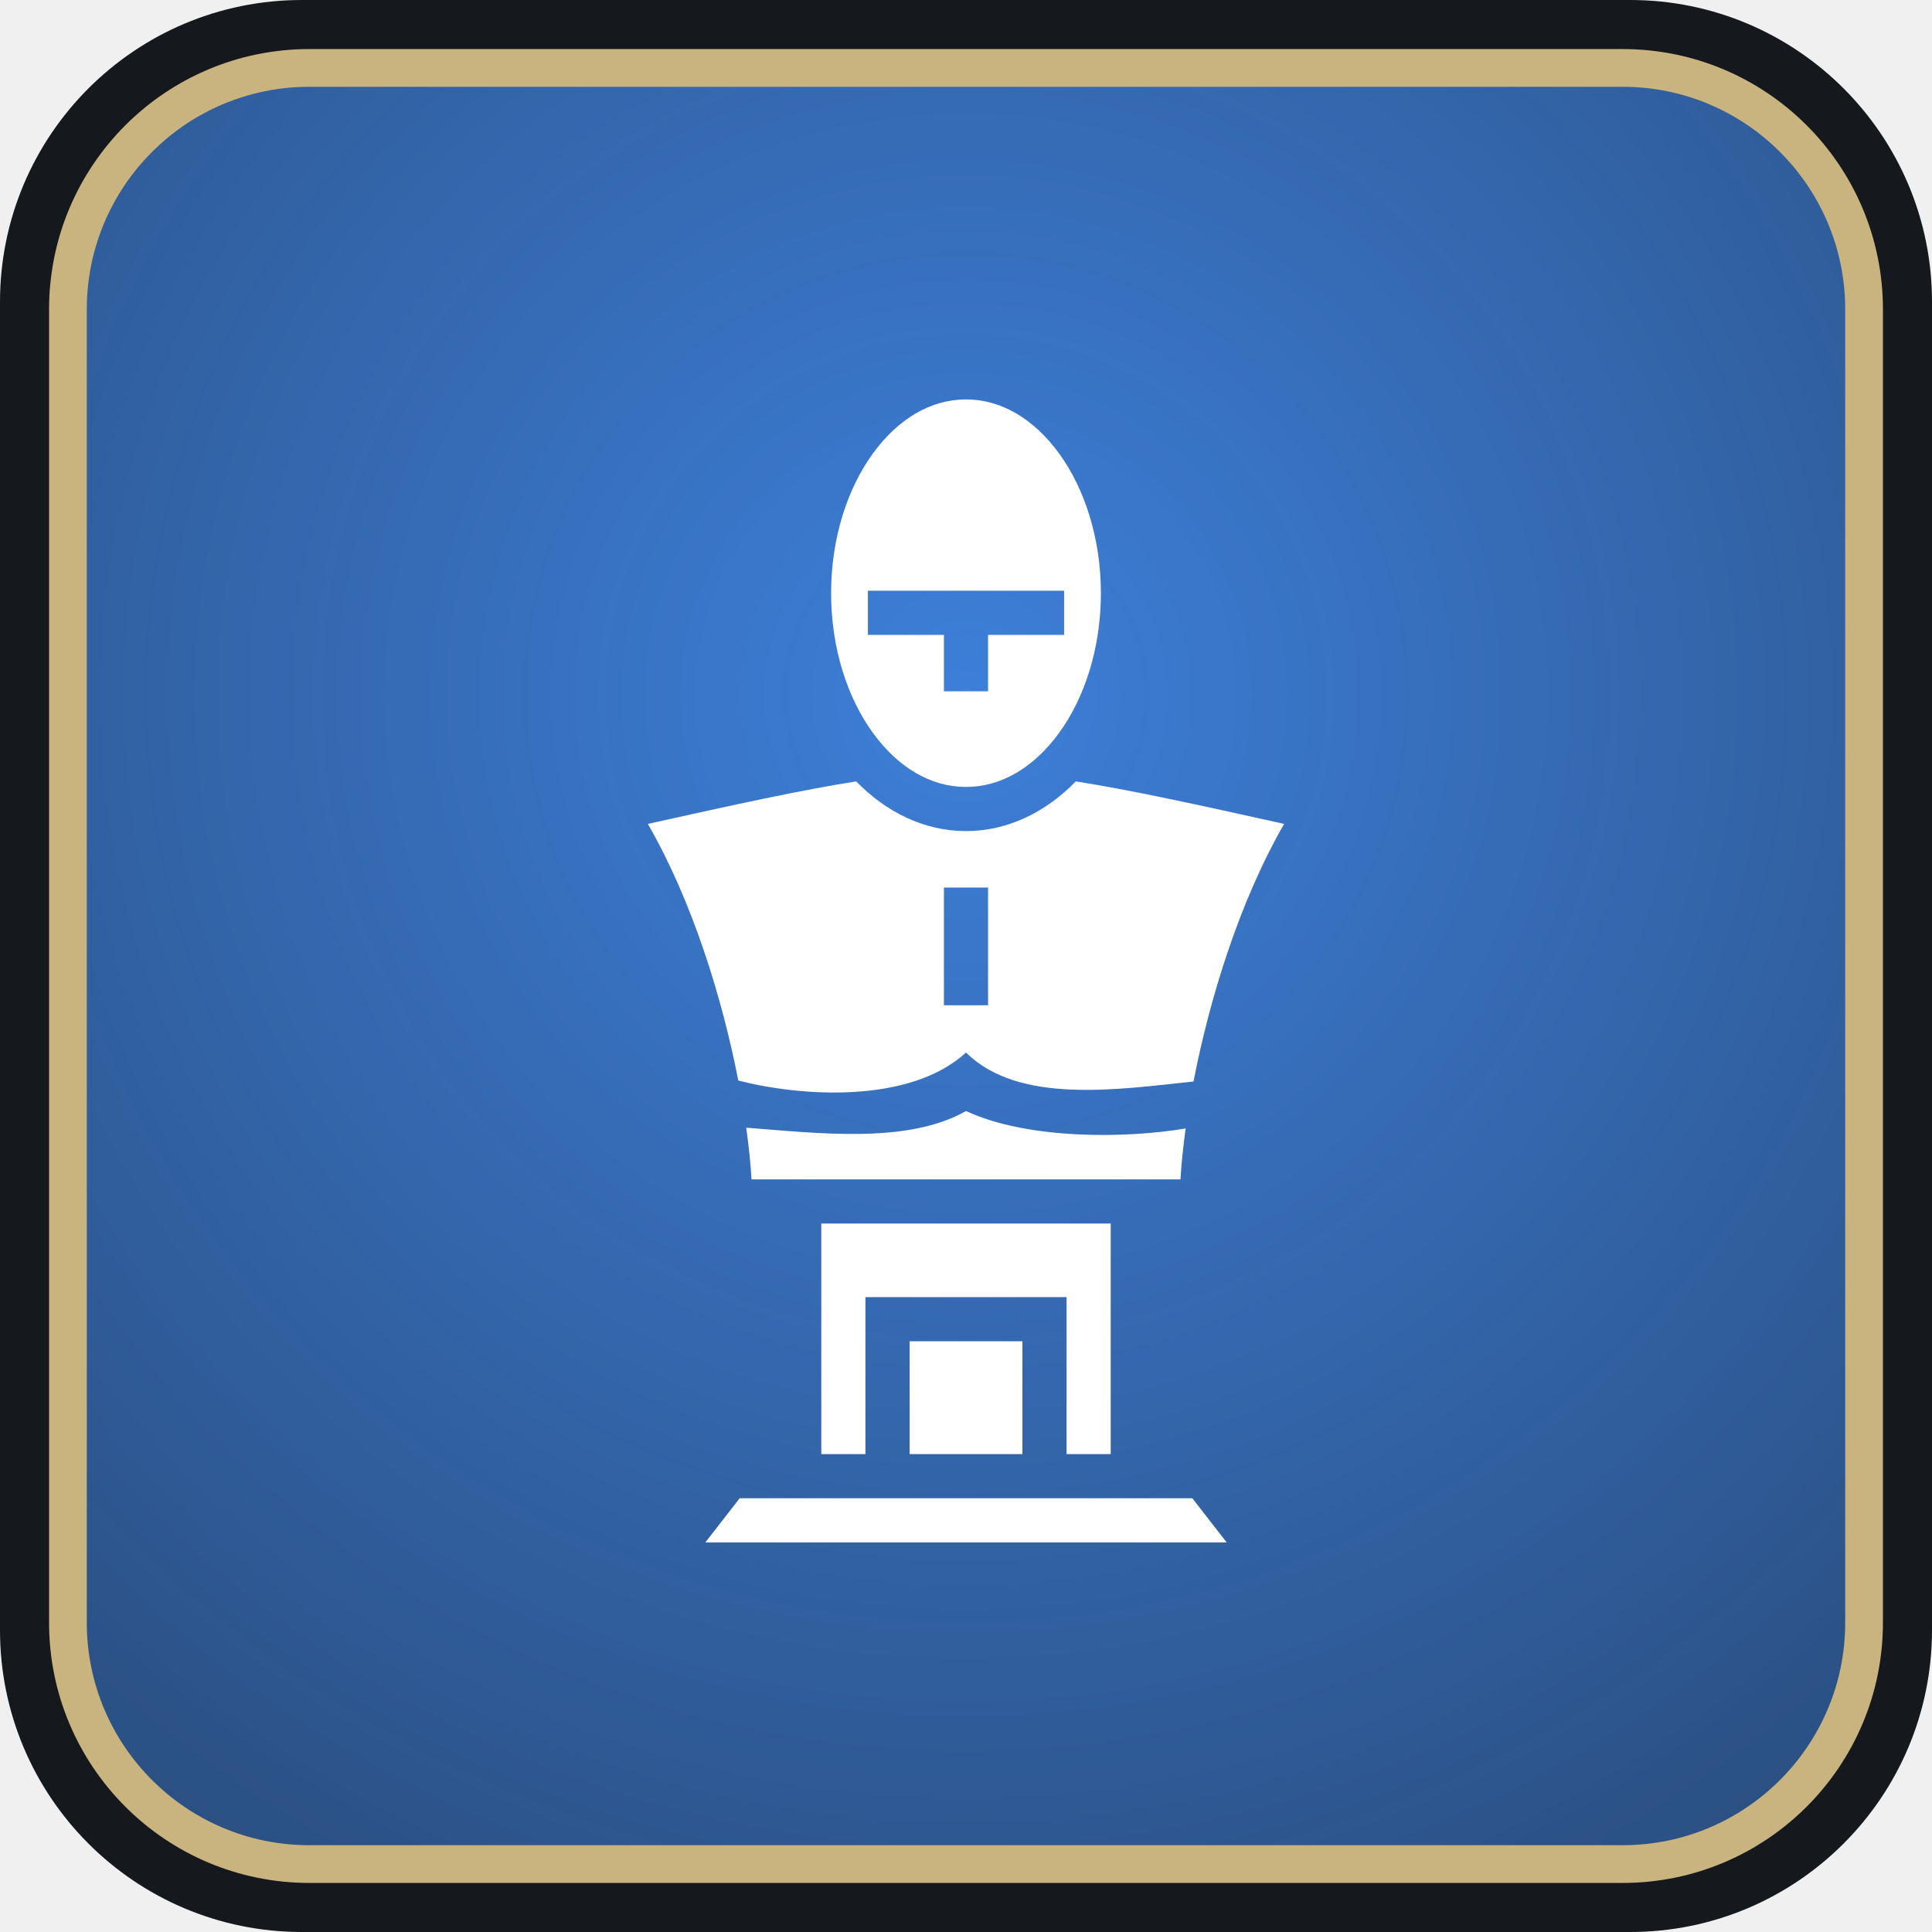
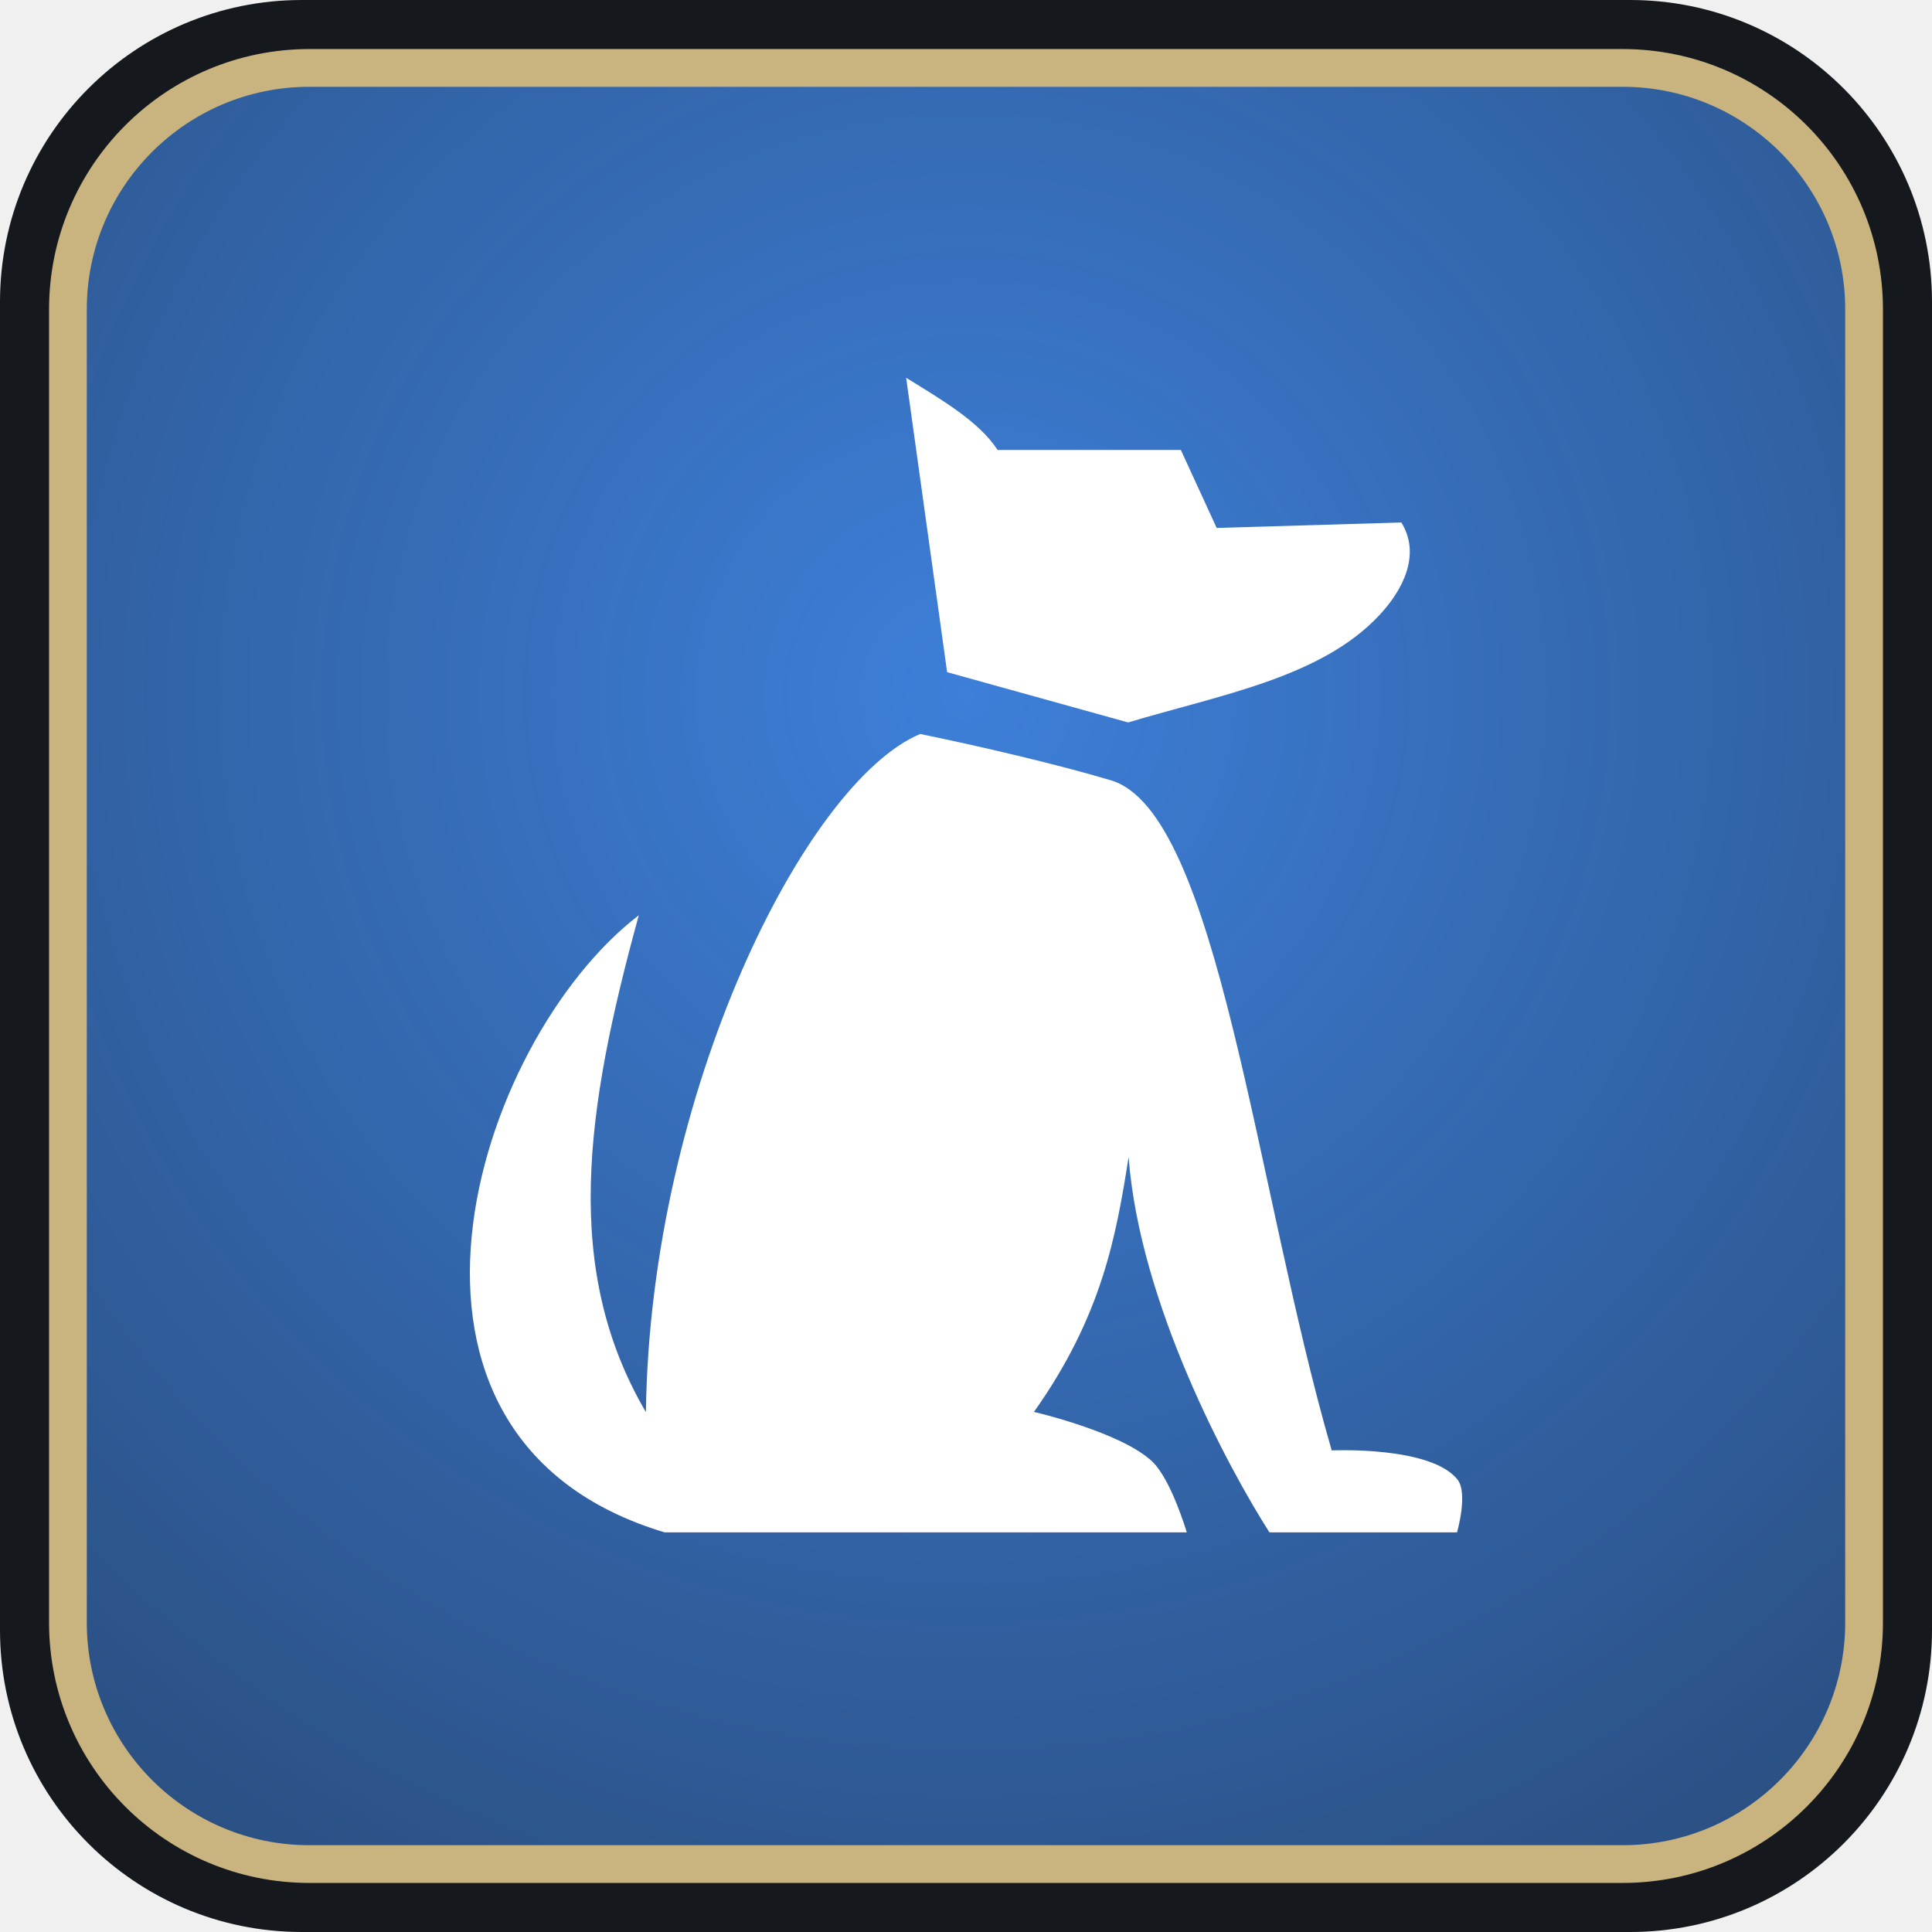
<svg xmlns="http://www.w3.org/2000/svg" viewBox="0 0 512 512">
  <defs>
    <radialGradient id="g-figurine-of-wondrous-power-onyx-dog" cx="50%" cy="35%" r="75%">
      <stop offset="0" stop-color="#3D7FD9" />
      <stop offset="1" stop-color="#3D7FD9" stop-opacity=".55" />
    </radialGradient>
  </defs>
  <rect x="0" y="0" width="512" height="512" rx="80" fill="#15181d" />
  <rect x="18" y="18" width="476" height="476" rx="64" fill="url(#g-figurine-of-wondrous-power-onyx-dog)" />
  <rect x="18" y="18" width="476" height="476" rx="64" fill="none" stroke="#c9b37e" stroke-width="10" />
  <g transform="translate(89.6 89.6) scale(.65)">
-     <path fill="#fff" d="M256 25c14.33 0 27.676 7.905 37.977 22.068C304.277 61.232 311 81.468 311 104c0 22.532-6.723 42.768-17.023 56.932C283.676 175.095 270.329 183 256 183c-14.33 0-27.676-7.905-37.977-22.068C207.723 146.768 201 126.532 201 104c0-22.532 6.722-42.768 17.023-56.932C228.324 32.905 241.671 25 256 25zm40 78h-80v18h31v23h18v-23h31zm4.777 77.732c22.269 3.505 48.815 9.312 84.93 17.334-18.385 31.94-30.507 71.784-36.947 105.024-30.784 3.249-71.261 9.48-92.76-11.819-23.106 21.245-68.115 17.842-92.838 11.424-6.459-33.161-18.556-72.814-36.869-104.629 36.115-8.022 62.661-13.829 84.93-17.334C223.35 193.18 238.89 201 256 201c17.11 0 32.65-7.82 44.777-20.268zM265 224h-18v48h18zm-8.992 91.117c25.254 11.781 65.5 11.202 89.556 7.113-1.059 7.611-1.768 14.623-2.12 20.77H168.556c-.358-6.232-1.08-13.351-2.164-21.084 29 2.217 65.796 6.81 89.615-6.799zM315 361v94h-18v-64h-82v64h-18v-94zm-36 48v46h-46v-46zm69.271 64l14 18H149.73l14-18z" />
+     <path fill="#fff" d="M231.6 16.18l16.7 120.02 73.8 20.5c37.3-11.2 78.5-18.2 102.3-43.6 9.7-10.3 17.2-24.78 9.1-37.92l-75.3 2.22-14.6-31.79h-74.7c-7.7-11.71-22.8-20.46-37.3-29.43zm5.7 145.22c-46.9 19.8-110.1 146.3-111.8 276.5-34.02-58.1-24.9-122.6-2.9-202.6C55.31 287 4.732 448.4 133.1 486.9H346s-6.3-21.5-14.1-28.9c-12.7-12-48.2-20.2-48.2-20.2 27.8-39.2 33.5-71.7 38.6-103.9 4.5 59.8 40.7 126.8 57.4 153h76.5s4.6-15.9.2-21.5c-10.9-13.8-51.3-11.9-51.3-11.9-31.1-107.2-46.3-260.2-90-273.2-21.7-6.5-54.3-14.1-77.8-18.9z" />
  </g>
</svg>
